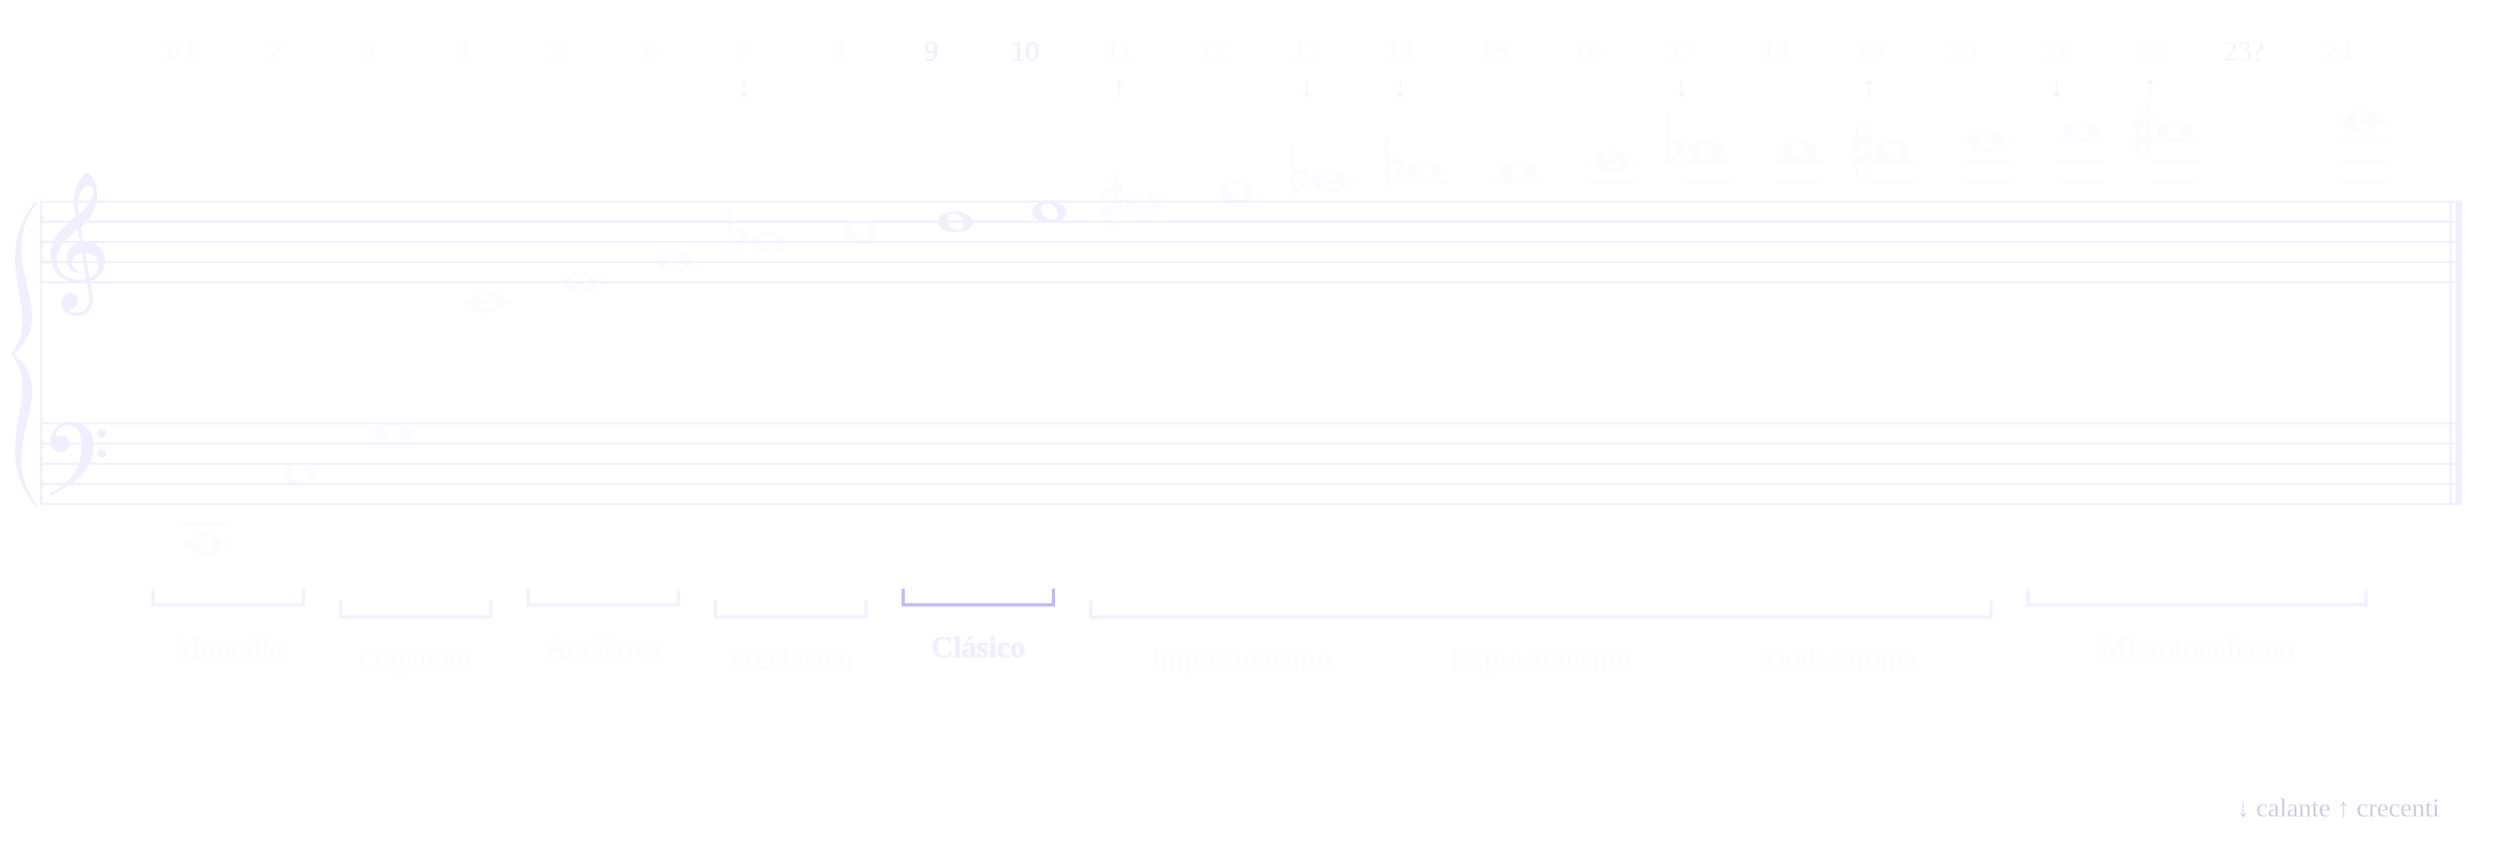
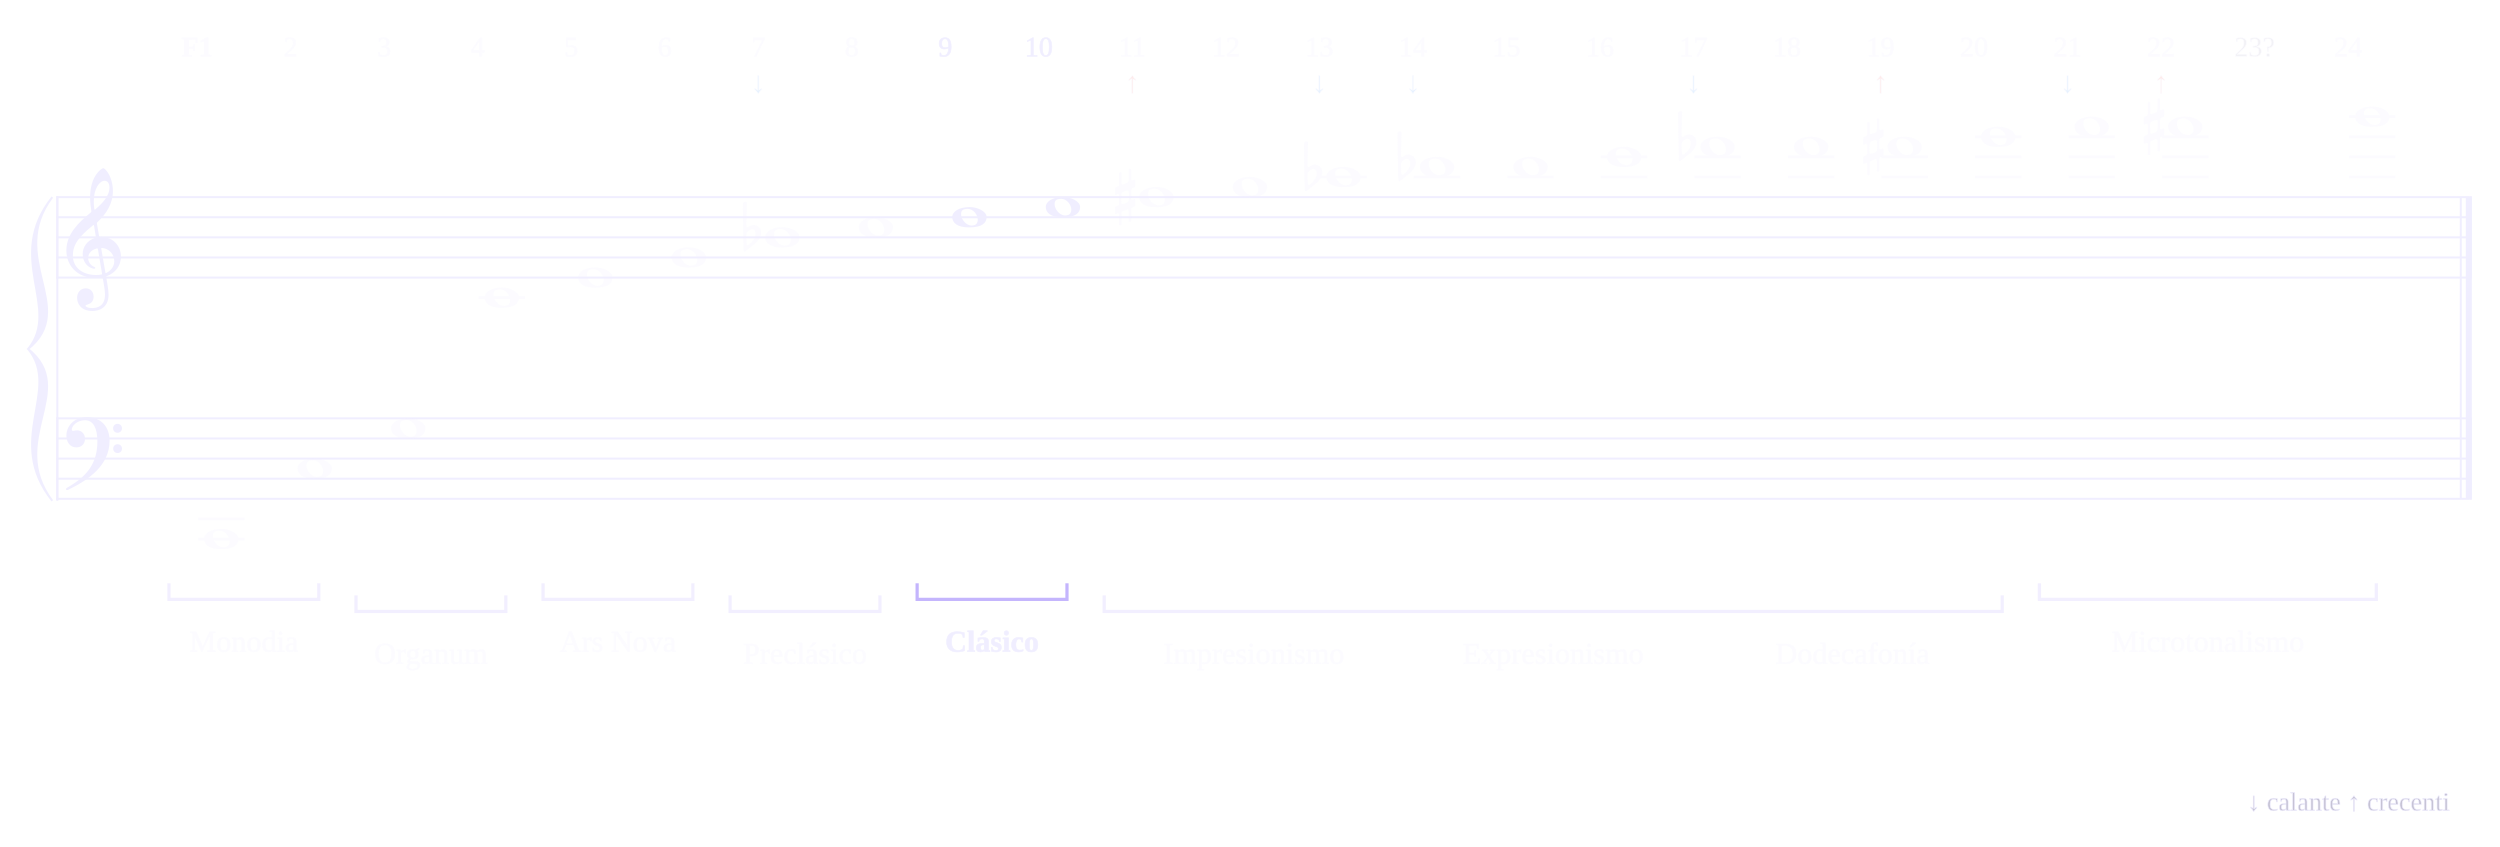
- <svg xmlns="http://www.w3.org/2000/svg" stroke-width="0.3" stroke-dasharray="none" fill="#f0eeff" stroke="#f0eeff" font-family="Arial, sans-serif" font-size="10pt" font-weight="normal" font-style="normal" viewBox="0 0 1240 420" role="img" style="width: 1240px; height: 420px;">
+ <svg xmlns="http://www.w3.org/2000/svg" stroke-width="0.3" stroke-dasharray="none" fill="#f0eeff" stroke="#f0eeff" font-family="Arial, sans-serif" font-size="10pt" font-weight="normal" font-style="normal" viewBox="-8 3 1243 419" style="width: 1240px; height: 420px;" role="img">
  <g class="vf-stave" id="vf-auto2741" stroke-width="1" fill="#f0eeff" stroke="#f0eeff">
    <path fill="none" d="M20 100L1220 100" />
    <path fill="none" d="M20 110L1220 110" />
    <path fill="none" d="M20 120L1220 120" />
    <path fill="none" d="M20 130L1220 130" />
    <path fill="none" d="M20 140L1220 140" />
  </g>
  <g class="vf-stavebarline" id="vf-auto2742" fill="#f0eeff" stroke="#f0eeff">
    <rect x="20" y="99.5" width="1" height="41" stroke="none" />
  </g>
  <g class="vf-stavebarline" id="vf-auto2743" fill="#f0eeff" stroke="#f0eeff">
    <rect x="1220" y="99.5" width="1" height="41" stroke="none" />
  </g>
  <g class="vf-clef" id="vf-auto2744" fill="#f0eeff" stroke="#f0eeff">
    <path stroke="none" d="M40.191 113.208C40.135 112.731,40.191 112.703,40.444 112.45C44.824 108.378,48.138 103.24,48.138 97.034C48.138 93.524,47.155 90.042,45.498 87.627C44.881 86.729,43.842 85.606,43.392 85.606C42.831 85.606,41.567 86.644,40.781 87.543C37.776 90.856,36.794 95.911,36.794 100.123C36.794 102.454,37.102 105.093,37.383 106.75C37.468 107.227,37.496 107.311,37.018 107.733C31.178 112.534,25 118.319,25 126.49C25 133.51,29.802 140.193,39.714 140.193C40.641 140.193,41.708 140.109,42.522 139.94C42.943 139.856,43.027 139.828,43.112 140.305C43.589 143.029,44.207 146.539,44.207 148.449C44.207 154.43,40.163 155.16,37.776 155.16C35.586 155.16,34.547 154.514,34.547 153.98C34.547 153.7,34.912 153.587,35.839 153.278C37.102 152.913,38.535 151.846,38.535 149.488C38.535 147.269,37.131 145.36,34.66 145.36C31.964 145.36,30.335 147.522,30.335 150.021C30.335 152.632,31.908 156.62,38.029 156.62C40.725 156.62,45.976 155.384,45.976 148.533C45.976 146.202,45.246 142.383,44.824 139.856C44.74 139.379,44.768 139.435,45.33 139.182C49.43 137.554,52.125 134.128,52.125 129.551C52.125 124.384,48.334 119.807,42.382 119.807C41.343 119.807,41.343 119.807,41.202 119.077M44.01 91.867C45.33 91.867,46.425 92.962,46.425 95.181C46.425 99.674,42.578 103.324,39.405 106.104C39.124 106.357,38.956 106.3,38.872 105.767C38.703 104.728,38.619 103.352,38.619 102.06C38.619 95.742,41.539 91.867,44.01 91.867M39.602 119.414C39.714 120.172,39.714 120.144,38.984 120.369C35.446 121.576,33.115 124.777,33.115 128.231C33.115 131.853,35.025 134.437,37.776 135.391C38.113 135.504,38.591 135.616,38.872 135.616C39.18 135.616,39.349 135.419,39.349 135.167C39.349 134.886,39.04 134.774,38.759 134.661C37.046 133.931,35.839 132.19,35.839 130.337C35.839 128.006,37.411 126.293,39.882 125.591C40.528 125.423,40.612 125.479,40.697 125.928L42.718 137.975C42.803 138.424,42.747 138.424,42.157 138.536C41.511 138.649,40.697 138.733,39.882 138.733C32.806 138.733,28.229 134.802,28.229 129.186C28.229 126.799,28.65 123.598,31.992 119.807C34.435 117.111,36.288 115.595,38.17 114.079C38.591 113.742,38.675 113.798,38.759 114.219M42.382 125.844C42.297 125.339,42.353 125.226,42.831 125.283C46.116 125.563,48.812 128.315,48.812 131.853C48.812 134.409,47.267 136.458,45.021 137.61C44.544 137.834,44.459 137.834,44.375 137.357" />
  </g>
  <g class="vf-stave" id="vf-auto2745" stroke-width="1" fill="#f0eeff" stroke="#f0eeff">
    <path fill="none" d="M20 210L1220 210" />
    <path fill="none" d="M20 220L1220 220" />
    <path fill="none" d="M20 230L1220 230" />
    <path fill="none" d="M20 240L1220 240" />
    <path fill="none" d="M20 250L1220 250" />
  </g>
  <g class="vf-stavebarline" id="vf-auto2746" fill="#f0eeff" stroke="#f0eeff">
    <rect x="20" y="209.5" width="1" height="41" stroke="none" />
  </g>
  <g class="vf-stavebarline" id="vf-auto2747" fill="#f0eeff" stroke="#f0eeff">
    <rect x="1220" y="209.5" width="1" height="41" stroke="none" />
  </g>
  <g class="vf-clef" id="vf-auto2748" fill="#f0eeff" stroke="#f0eeff">
    <path stroke="none" d="M35.193 209.414C28.145 209.414,25 214.552,25 218.428C25 221.657,26.685 224.437,29.97 224.437C32.525 224.437,34.266 222.668,34.266 220.168C34.266 217.585,32.357 215.956,30.391 215.956C29.296 215.956,28.875 216.237,28.37 216.237C27.836 216.237,27.696 215.928,27.696 215.507C27.696 213.907,30.139 210.93,34.266 210.93C38.535 210.93,40.416 215.142,40.416 221.488C40.416 232.776,34.828 239.094,25.393 244.458C25.028 244.654,24.803 244.879,24.803 245.188C24.803 245.44,24.972 245.665,25.337 245.665C25.534 245.665,25.758 245.609,26.011 245.469C35.951 240.611,46.481 233.422,46.481 221.123C46.481 214.103,42.185 209.414,35.193 209.414M50.44 212.727C49.177 212.727,48.222 213.682,48.222 214.946C48.222 216.209,49.177 217.164,50.44 217.164C51.676 217.164,52.659 216.209,52.659 214.946C52.659 213.682,51.676 212.727,50.44 212.727M50.469 222.864C49.233 222.864,48.278 223.791,48.278 225.054C48.278 226.318,49.233 227.245,50.469 227.245C51.732 227.245,52.659 226.318,52.659 225.054C52.659 223.791,51.732 222.864,50.469 222.864" />
  </g>
  <path fill="#f0eeff" stroke="none" d="M18 100C-4.8 130.2,31.2 155.115,6 175.5C31.2 195.885,-4.8 220.8,18 251C-6 220.8,22.8 195.885,6 175.5C22.8 155.115,-6 130.2,18 100" />
  <path stroke-width="1" fill="none" stroke="#f0eeff" d="M18 100C-4.8 130.2,31.2 155.115,6 175.5C31.2 195.885,-4.8 220.8,18 251C-6 220.8,22.8 195.885,6 175.5C22.8 155.115,-6 130.2,18 100" />
  <rect x="20" y="100" width="1" height="151" fill="#f0eeff" stroke="none" />
  <rect x="1215" y="100" width="1" height="150" fill="#f0eeff" stroke="none" />
  <rect x="1218" y="100" width="3" height="150" fill="#f0eeff" stroke="none" />
  <g fill="#f0eeff" stroke="#f0eeff" opacity="0.22">
    <g class="vf-stavenote" id="vf-auto2752">
      <path stroke-width="1.4" fill="none" stroke="#f0eeff" d="M90.464 260L113.536 260" />
      <path stroke-width="1.4" fill="none" stroke="#f0eeff" d="M90.464 270L113.536 270" />
      <g class="vf-notehead" id="vf-auto2755" pointer-events="bounding-box">
        <path stroke="none" d="M102.197 264.946C96.833 264.946,93.464 267.164,93.464 269.916C93.464 272.64,95.766 275.054,101.803 275.054C108.43 275.054,110.536 272.752,110.536 269.916C110.536 267.052,105.959 264.946,102.197 264.946M97.956 267.445C98.406 266.041,99.894 265.844,101.158 265.844C103.938 265.844,106.156 268.821,106.156 271.264C106.156 272.499,105.622 273.65,104.303 273.959C103.909 274.072,103.46 274.128,103.039 274.128C101.579 274.128,100.091 273.145,99.248 272.022C98.434 271.095,97.844 269.719,97.844 268.428C97.844 268.091,97.872 267.782,97.956 267.445" />
      </g>
    </g>
    <text x="90" y="30" fill="#f0eeff" font-family="Georgia, &quot;Times New Roman&quot;, serif" font-size="14" text-anchor="middle" font-weight="bold">F1</text>
  </g>
  <g fill="#f0eeff" stroke="#f0eeff" opacity="0.22">
    <g class="vf-stavenote" id="vf-auto2756">
      <g class="vf-notehead" id="vf-auto2759" pointer-events="bounding-box">
        <path stroke="none" d="M148.697 229.946C143.333 229.946,139.964 232.164,139.964 234.916C139.964 237.64,142.266 240.054,148.303 240.054C154.93 240.054,157.036 237.752,157.036 234.916C157.036 232.052,152.459 229.946,148.697 229.946M144.456 232.445C144.906 231.041,146.394 230.844,147.658 230.844C150.438 230.844,152.656 233.821,152.656 236.264C152.656 237.499,152.122 238.65,150.803 238.959C150.409 239.072,149.96 239.128,149.539 239.128C148.079 239.128,146.591 238.145,145.748 237.022C144.934 236.095,144.344 234.719,144.344 233.428C144.344 233.091,144.372 232.782,144.456 232.445" />
      </g>
    </g>
    <text x="136.5" y="30" fill="#f0eeff" font-family="Georgia, &quot;Times New Roman&quot;, serif" font-size="14" text-anchor="middle">2</text>
  </g>
  <g fill="#f0eeff" stroke="#f0eeff" opacity="0.22">
    <g class="vf-stavenote" id="vf-auto2760">
      <g class="vf-notehead" id="vf-auto2763" pointer-events="bounding-box">
        <path stroke="none" d="M195.197 209.946C189.833 209.946,186.464 212.164,186.464 214.916C186.464 217.64,188.766 220.054,194.803 220.054C201.43 220.054,203.536 217.752,203.536 214.916C203.536 212.052,198.959 209.946,195.197 209.946M190.956 212.445C191.406 211.041,192.894 210.844,194.158 210.844C196.938 210.844,199.156 213.821,199.156 216.264C199.156 217.499,198.622 218.65,197.303 218.959C196.909 219.072,196.46 219.128,196.039 219.128C194.579 219.128,193.091 218.145,192.248 217.022C191.434 216.095,190.844 214.719,190.844 213.428C190.844 213.091,190.872 212.782,190.956 212.445" />
      </g>
    </g>
    <text x="183" y="30" fill="#f0eeff" font-family="Georgia, &quot;Times New Roman&quot;, serif" font-size="14" text-anchor="middle">3</text>
  </g>
  <g fill="#f0eeff" stroke="#f0eeff" opacity="0.22">
    <g class="vf-stavenote" id="vf-auto2764">
      <path stroke-width="1.4" fill="none" stroke="#f0eeff" d="M229.964 150L253.036 150" />
      <g class="vf-notehead" id="vf-auto2767" pointer-events="bounding-box">
        <path stroke="none" d="M241.697 144.946C236.333 144.946,232.964 147.164,232.964 149.916C232.964 152.64,235.266 155.054,241.303 155.054C247.93 155.054,250.036 152.752,250.036 149.916C250.036 147.052,245.459 144.946,241.697 144.946M237.456 147.445C237.906 146.041,239.394 145.844,240.658 145.844C243.438 145.844,245.656 148.821,245.656 151.264C245.656 152.499,245.122 153.65,243.803 153.959C243.409 154.072,242.96 154.128,242.539 154.128C241.079 154.128,239.591 153.145,238.748 152.022C237.934 151.095,237.344 149.719,237.344 148.428C237.344 148.091,237.372 147.782,237.456 147.445" />
      </g>
    </g>
    <text x="229.5" y="30" fill="#f0eeff" font-family="Georgia, &quot;Times New Roman&quot;, serif" font-size="14" text-anchor="middle">4</text>
  </g>
  <g fill="#f0eeff" stroke="#f0eeff" opacity="0.22">
    <g class="vf-stavenote" id="vf-auto2768">
      <g class="vf-notehead" id="vf-auto2771" pointer-events="bounding-box">
        <path stroke="none" d="M288.197 134.946C282.833 134.946,279.464 137.164,279.464 139.916C279.464 142.64,281.766 145.054,287.803 145.054C294.43 145.054,296.536 142.752,296.536 139.916C296.536 137.052,291.959 134.946,288.197 134.946M283.956 137.445C284.406 136.041,285.894 135.844,287.158 135.844C289.938 135.844,292.156 138.821,292.156 141.264C292.156 142.499,291.622 143.65,290.303 143.959C289.909 144.072,289.46 144.128,289.039 144.128C287.579 144.128,286.091 143.145,285.248 142.022C284.434 141.095,283.844 139.719,283.844 138.428C283.844 138.091,283.872 137.782,283.956 137.445" />
      </g>
    </g>
    <text x="276" y="30" fill="#f0eeff" font-family="Georgia, &quot;Times New Roman&quot;, serif" font-size="14" text-anchor="middle">5</text>
  </g>
  <g fill="#f0eeff" stroke="#f0eeff" opacity="0.22">
    <g class="vf-stavenote" id="vf-auto2772">
      <g class="vf-notehead" id="vf-auto2775" pointer-events="bounding-box">
        <path stroke="none" d="M334.697 124.946C329.333 124.946,325.964 127.164,325.964 129.916C325.964 132.64,328.266 135.054,334.303 135.054C340.93 135.054,343.036 132.752,343.036 129.916C343.036 127.052,338.459 124.946,334.697 124.946M330.456 127.445C330.906 126.041,332.394 125.844,333.658 125.844C336.438 125.844,338.656 128.821,338.656 131.264C338.656 132.499,338.122 133.65,336.803 133.959C336.409 134.072,335.96 134.128,335.539 134.128C334.079 134.128,332.591 133.145,331.748 132.022C330.934 131.095,330.344 129.719,330.344 128.428C330.344 128.091,330.372 127.782,330.456 127.445" />
      </g>
    </g>
    <text x="322.5" y="30" fill="#f0eeff" font-family="Georgia, &quot;Times New Roman&quot;, serif" font-size="14" text-anchor="middle">6</text>
  </g>
  <g fill="#f0eeff" stroke="#f0eeff" opacity="0.22">
    <g class="vf-stavenote" id="vf-auto2776">
      <g class="vf-notehead" id="vf-auto2779" pointer-events="bounding-box">
        <path stroke="none" d="M381.197 114.946C375.833 114.946,372.464 117.164,372.464 119.916C372.464 122.64,374.766 125.054,380.803 125.054C387.43 125.054,389.536 122.752,389.536 119.916C389.536 117.052,384.959 114.946,381.197 114.946M376.956 117.445C377.406 116.041,378.894 115.844,380.158 115.844C382.938 115.844,385.156 118.821,385.156 121.264C385.156 122.499,384.622 123.65,383.303 123.959C382.909 124.072,382.46 124.128,382.039 124.128C380.579 124.128,379.091 123.145,378.248 122.022C377.434 121.095,376.844 119.719,376.844 118.428C376.844 118.091,376.872 117.782,376.956 117.445" />
        <path stroke="none" d="M361.815 126.88C361.955 127.048,362.068 127.076,362.18 127.076C362.32 127.076,362.433 126.992,362.433 126.992C363.64 126.318,364.623 125.223,365.634 124.521C369.228 122.022,370.464 119.551,370.464 117.697C370.464 115.395,368.695 113.935,366.841 113.822C366.139 113.822,365.185 114.131,364.623 114.496C364.37 114.693,363.921 115.058,363.724 115.058C363.64 115.058,363.612 115.058,363.528 115.03C363.247 114.918,363.079 114.609,363.079 114.328C363.107 113.457,363.359 103.742,363.359 102.927C363.359 102.478,362.994 102.253,362.601 102.253C362.012 102.253,361.366 102.647,361.338 103.377C361.338 103.377,361.506 126.458,361.815 126.88M363.247 123.285C363.247 123.285,363.107 120.842,363.107 119.242C363.107 118.596,363.163 118.091,363.191 117.95C363.472 117.136,365.1 115.956,366.027 115.956C367.206 115.956,367.684 117.304,367.684 118.315C367.684 120.477,365.83 122.668,364.09 123.763C363.921 123.847,363.809 123.875,363.696 123.875C363.331 123.875,363.247 123.482,363.247 123.285" />
      </g>
    </g>
    <text x="369" y="30" fill="#f0eeff" font-family="Georgia, &quot;Times New Roman&quot;, serif" font-size="14" text-anchor="middle">7</text>
    <text x="369" y="48" fill="#93c5fd" font-family="Georgia, &quot;Times New Roman&quot;, serif" font-size="15" text-anchor="middle">↓</text>
  </g>
  <g fill="#f0eeff" stroke="#f0eeff" opacity="0.22">
    <g class="vf-stavenote" id="vf-auto2782">
      <g class="vf-notehead" id="vf-auto2785" pointer-events="bounding-box">
        <path stroke="none" d="M427.697 109.946C422.333 109.946,418.964 112.164,418.964 114.916C418.964 117.64,421.266 120.054,427.303 120.054C433.93 120.054,436.036 117.752,436.036 114.916C436.036 112.052,431.459 109.946,427.697 109.946M423.456 112.445C423.906 111.041,425.394 110.844,426.658 110.844C429.438 110.844,431.656 113.821,431.656 116.264C431.656 117.499,431.122 118.65,429.803 118.959C429.409 119.072,428.96 119.128,428.539 119.128C427.079 119.128,425.591 118.145,424.748 117.022C423.934 116.095,423.344 114.719,423.344 113.428C423.344 113.091,423.372 112.782,423.456 112.445" />
      </g>
    </g>
    <text x="415.5" y="30" fill="#f0eeff" font-family="Georgia, &quot;Times New Roman&quot;, serif" font-size="14" text-anchor="middle">8</text>
  </g>
  <g fill="#f0eeff" stroke="#f0eeff">
    <g class="vf-stavenote" id="vf-auto2786">
      <g class="vf-notehead" id="vf-auto2789" pointer-events="bounding-box">
        <path stroke="none" d="M474.197 104.946C468.833 104.946,465.464 107.164,465.464 109.916C465.464 112.64,467.766 115.054,473.803 115.054C480.43 115.054,482.536 112.752,482.536 109.916C482.536 107.052,477.959 104.946,474.197 104.946M469.956 107.445C470.406 106.041,471.894 105.844,473.158 105.844C475.938 105.844,478.156 108.821,478.156 111.264C478.156 112.499,477.622 113.65,476.303 113.959C475.909 114.072,475.46 114.128,475.039 114.128C473.579 114.128,472.091 113.145,471.248 112.022C470.434 111.095,469.844 109.719,469.844 108.428C469.844 108.091,469.872 107.782,469.956 107.445" />
      </g>
    </g>
    <text x="462" y="30" fill="#f0eeff" font-family="Georgia, &quot;Times New Roman&quot;, serif" font-size="14" text-anchor="middle">9</text>
  </g>
  <g fill="#f0eeff" stroke="#f0eeff">
    <g class="vf-stavenote" id="vf-auto2790">
      <g class="vf-notehead" id="vf-auto2793" pointer-events="bounding-box">
        <path stroke="none" d="M520.697 99.946C515.333 99.946,511.964 102.164,511.964 104.916C511.964 107.64,514.266 110.054,520.303 110.054C526.93 110.054,529.036 107.752,529.036 104.916C529.036 102.052,524.459 99.946,520.697 99.946M516.456 102.445C516.906 101.041,518.394 100.844,519.658 100.844C522.438 100.844,524.656 103.821,524.656 106.264C524.656 107.499,524.122 108.65,522.803 108.959C522.409 109.072,521.96 109.128,521.539 109.128C520.079 109.128,518.591 108.145,517.748 107.022C516.934 106.095,516.344 104.719,516.344 103.428C516.344 103.091,516.372 102.782,516.456 102.445" />
      </g>
    </g>
    <text x="508.5" y="30" fill="#f0eeff" font-family="Georgia, &quot;Times New Roman&quot;, serif" font-size="14" text-anchor="middle">10</text>
  </g>
  <g fill="#f0eeff" stroke="#f0eeff" opacity="0.22">
    <g class="vf-stavenote" id="vf-auto2794">
      <g class="vf-notehead" id="vf-auto2797" pointer-events="bounding-box">
        <path stroke="none" d="M567.197 94.946C561.833 94.946,558.464 97.164,558.464 99.916C558.464 102.64,560.766 105.054,566.803 105.054C573.43 105.054,575.536 102.752,575.536 99.916C575.536 97.052,570.959 94.946,567.197 94.946M562.956 97.445C563.406 96.041,564.894 95.844,566.158 95.844C568.938 95.844,571.156 98.821,571.156 101.264C571.156 102.499,570.622 103.65,569.303 103.959C568.909 104.072,568.46 104.128,568.039 104.128C566.579 104.128,565.091 103.145,564.248 102.022C563.434 101.095,562.844 99.719,562.844 98.428C562.844 98.091,562.872 97.782,562.956 97.445" />
        <path stroke="none" d="M555.958 95.226C556.239 95.114,556.464 94.777,556.464 94.552L556.464 91.66C556.464 91.464,556.323 91.351,556.155 91.351C556.099 91.351,556.042 91.351,555.958 91.379C555.958 91.379,555.144 91.716,554.947 91.744C554.667 91.744,554.386 91.548,554.386 91.239L554.386 86.297C554.386 86.044,554.133 85.848,553.824 85.848C553.431 85.848,553.178 86.044,553.178 86.297L553.178 91.548C553.122 91.941,553.01 92.475,552.645 92.727C552.167 93.008,550.792 93.57,550.09 93.738C549.753 93.738,549.612 93.261,549.612 92.924L549.612 88.066C549.612 87.841,549.331 87.617,549.051 87.617C548.657 87.617,548.405 87.841,548.405 88.066L548.405 93.542C548.405 94.103,548.152 94.496,547.927 94.609C547.675 94.749,546.86 95.058,546.86 95.058C546.58 95.142,546.383 95.479,546.383 95.704L546.383 98.596C546.383 98.821,546.495 98.961,546.748 98.961L546.832 98.905C546.86 98.905,547.478 98.652,547.787 98.512L547.843 98.456C548.152 98.456,548.405 98.877,548.405 99.186L548.405 103.201C548.405 103.65,548.208 104.015,547.955 104.128C547.731 104.212,546.86 104.577,546.86 104.577C546.58 104.661,546.383 104.97,546.383 105.223L546.383 108.087C546.383 108.34,546.495 108.452,546.748 108.452L546.832 108.424C546.86 108.424,547.422 108.171,547.787 108.059C547.843 108.003,547.871 108.003,547.927 108.003C548.208 108.003,548.405 108.452,548.405 108.649L548.405 113.619C548.405 113.872,548.657 114.068,548.938 114.068C549.331 114.068,549.612 113.872,549.612 113.619L549.612 108.003C549.612 107.469,549.809 107.188,550.033 107.104L552.476 106.093C552.476 106.093,552.532 106.093,552.532 106.093L552.617 106.065C552.982 106.065,553.178 106.543,553.178 106.795L553.178 111.85C553.178 112.102,553.431 112.299,553.712 112.299C554.133 112.299,554.386 112.102,554.386 111.85L554.386 106.093C554.386 105.784,554.554 105.307,554.835 105.167C555.116 105.054,555.958 104.717,555.958 104.717C556.239 104.605,556.464 104.296,556.464 104.044L556.464 101.179C556.464 100.983,556.323 100.842,556.155 100.842C556.099 100.842,556.042 100.842,555.958 100.899L554.919 101.292C554.667 101.292,554.386 101.039,554.386 100.562L554.386 96.799C554.386 96.518,554.582 95.76,554.919 95.62M553.178 101.825C552.926 102.64,551.044 103.426,550.09 103.426C549.865 103.426,549.668 103.37,549.612 103.229C549.528 103.061,549.5 102.19,549.5 101.207C549.5 99.972,549.528 98.54,549.612 98.231C549.696 97.529,551.55 96.687,552.561 96.687C552.841 96.687,553.094 96.771,553.178 96.939C553.263 97.136,553.347 98.147,553.347 99.242C553.347 100.337,553.263 101.46,553.178 101.825" />
      </g>
    </g>
    <text x="555" y="30" fill="#f0eeff" font-family="Georgia, &quot;Times New Roman&quot;, serif" font-size="14" text-anchor="middle">11</text>
    <text x="555" y="48" fill="#fca5a5" font-family="Georgia, &quot;Times New Roman&quot;, serif" font-size="15" text-anchor="middle">↑</text>
  </g>
  <g fill="#f0eeff" stroke="#f0eeff" opacity="0.22">
    <g class="vf-stavenote" id="vf-auto2800">
      <g class="vf-notehead" id="vf-auto2803" pointer-events="bounding-box">
        <path stroke="none" d="M613.697 89.946C608.333 89.946,604.964 92.164,604.964 94.916C604.964 97.64,607.266 100.054,613.303 100.054C619.93 100.054,622.036 97.752,622.036 94.916C622.036 92.052,617.459 89.946,613.697 89.946M609.456 92.445C609.906 91.041,611.394 90.844,612.658 90.844C615.438 90.844,617.656 93.821,617.656 96.264C617.656 97.499,617.122 98.65,615.803 98.959C615.409 99.072,614.96 99.128,614.539 99.128C613.079 99.128,611.591 98.145,610.748 97.022C609.934 96.095,609.344 94.719,609.344 93.428C609.344 93.091,609.372 92.782,609.456 92.445" />
      </g>
    </g>
    <text x="601.5" y="30" fill="#f0eeff" font-family="Georgia, &quot;Times New Roman&quot;, serif" font-size="14" text-anchor="middle">12</text>
  </g>
  <g fill="#f0eeff" stroke="#f0eeff" opacity="0.22">
    <g class="vf-stavenote" id="vf-auto2804">
      <path stroke-width="1.4" fill="none" stroke="#f0eeff" d="M648.464 90L671.536 90" />
      <g class="vf-notehead" id="vf-auto2807" pointer-events="bounding-box">
        <path stroke="none" d="M660.197 84.946C654.833 84.946,651.464 87.164,651.464 89.916C651.464 92.64,653.766 95.054,659.803 95.054C666.43 95.054,668.536 92.752,668.536 89.916C668.536 87.052,663.959 84.946,660.197 84.946M655.956 87.445C656.406 86.041,657.894 85.844,659.158 85.844C661.938 85.844,664.156 88.821,664.156 91.264C664.156 92.499,663.622 93.65,662.303 93.959C661.909 94.072,661.46 94.128,661.039 94.128C659.579 94.128,658.091 93.145,657.248 92.022C656.434 91.095,655.844 89.719,655.844 88.428C655.844 88.091,655.872 87.782,655.956 87.445" />
        <path stroke="none" d="M640.815 96.88C640.955 97.048,641.068 97.076,641.18 97.076C641.32 97.076,641.433 96.992,641.433 96.992C642.64 96.318,643.623 95.223,644.634 94.521C648.228 92.022,649.464 89.551,649.464 87.697C649.464 85.395,647.695 83.935,645.841 83.822C645.139 83.822,644.185 84.131,643.623 84.496C643.37 84.693,642.921 85.058,642.724 85.058C642.64 85.058,642.612 85.058,642.528 85.03C642.247 84.918,642.079 84.609,642.079 84.328C642.107 83.457,642.359 73.742,642.359 72.927C642.359 72.478,641.994 72.253,641.601 72.253C641.012 72.253,640.366 72.647,640.338 73.377C640.338 73.377,640.506 96.458,640.815 96.88M642.247 93.285C642.247 93.285,642.107 90.842,642.107 89.242C642.107 88.596,642.163 88.091,642.191 87.95C642.472 87.136,644.1 85.956,645.027 85.956C646.206 85.956,646.684 87.304,646.684 88.315C646.684 90.477,644.83 92.668,643.09 93.763C642.921 93.847,642.809 93.875,642.696 93.875C642.331 93.875,642.247 93.482,642.247 93.285" />
      </g>
    </g>
    <text x="648" y="30" fill="#f0eeff" font-family="Georgia, &quot;Times New Roman&quot;, serif" font-size="14" text-anchor="middle">13</text>
    <text x="648" y="48" fill="#93c5fd" font-family="Georgia, &quot;Times New Roman&quot;, serif" font-size="15" text-anchor="middle">↓</text>
  </g>
  <g fill="#f0eeff" stroke="#f0eeff" opacity="0.22">
    <g class="vf-stavenote" id="vf-auto2810">
      <path stroke-width="1.4" fill="none" stroke="#f0eeff" d="M694.964 90L718.036 90" />
      <g class="vf-notehead" id="vf-auto2813" pointer-events="bounding-box">
        <path stroke="none" d="M706.697 79.946C701.333 79.946,697.964 82.164,697.964 84.916C697.964 87.64,700.266 90.054,706.303 90.054C712.93 90.054,715.036 87.752,715.036 84.916C715.036 82.052,710.459 79.946,706.697 79.946M702.456 82.445C702.906 81.041,704.394 80.844,705.658 80.844C708.438 80.844,710.656 83.821,710.656 86.264C710.656 87.499,710.122 88.65,708.803 88.959C708.409 89.072,707.96 89.128,707.539 89.128C706.079 89.128,704.591 88.145,703.748 87.022C702.934 86.095,702.344 84.719,702.344 83.428C702.344 83.091,702.372 82.782,702.456 82.445" />
        <path stroke="none" d="M687.315 91.88C687.455 92.048,687.568 92.076,687.68 92.076C687.82 92.076,687.933 91.992,687.933 91.992C689.14 91.318,690.123 90.223,691.134 89.521C694.728 87.022,695.964 84.551,695.964 82.697C695.964 80.395,694.195 78.935,692.341 78.822C691.639 78.822,690.685 79.131,690.123 79.496C689.87 79.693,689.421 80.058,689.224 80.058C689.14 80.058,689.112 80.058,689.028 80.03C688.747 79.918,688.579 79.609,688.579 79.328C688.607 78.457,688.859 68.742,688.859 67.927C688.859 67.478,688.494 67.253,688.101 67.253C687.512 67.253,686.866 67.647,686.838 68.377C686.838 68.377,687.006 91.458,687.315 91.88M688.747 88.285C688.747 88.285,688.607 85.842,688.607 84.242C688.607 83.596,688.663 83.091,688.691 82.95C688.972 82.136,690.6 80.956,691.527 80.956C692.706 80.956,693.184 82.304,693.184 83.315C693.184 85.477,691.33 87.668,689.59 88.763C689.421 88.847,689.309 88.875,689.196 88.875C688.831 88.875,688.747 88.482,688.747 88.285" />
      </g>
    </g>
    <text x="694.5" y="30" fill="#f0eeff" font-family="Georgia, &quot;Times New Roman&quot;, serif" font-size="14" text-anchor="middle">14</text>
    <text x="694.5" y="48" fill="#93c5fd" font-family="Georgia, &quot;Times New Roman&quot;, serif" font-size="15" text-anchor="middle">↓</text>
  </g>
  <g fill="#f0eeff" stroke="#f0eeff" opacity="0.22">
    <g class="vf-stavenote" id="vf-auto2816">
      <path stroke-width="1.4" fill="none" stroke="#f0eeff" d="M741.464 90L764.536 90" />
      <g class="vf-notehead" id="vf-auto2819" pointer-events="bounding-box">
        <path stroke="none" d="M753.197 79.946C747.833 79.946,744.464 82.164,744.464 84.916C744.464 87.64,746.766 90.054,752.803 90.054C759.43 90.054,761.536 87.752,761.536 84.916C761.536 82.052,756.959 79.946,753.197 79.946M748.956 82.445C749.406 81.041,750.894 80.844,752.158 80.844C754.938 80.844,757.156 83.821,757.156 86.264C757.156 87.499,756.622 88.65,755.303 88.959C754.909 89.072,754.46 89.128,754.039 89.128C752.579 89.128,751.091 88.145,750.248 87.022C749.434 86.095,748.844 84.719,748.844 83.428C748.844 83.091,748.872 82.782,748.956 82.445" />
      </g>
    </g>
    <text x="741" y="30" fill="#f0eeff" font-family="Georgia, &quot;Times New Roman&quot;, serif" font-size="14" text-anchor="middle">15</text>
  </g>
  <g fill="#f0eeff" stroke="#f0eeff" opacity="0.22">
    <g class="vf-stavenote" id="vf-auto2820">
      <path stroke-width="1.4" fill="none" stroke="#f0eeff" d="M787.964 90L811.036 90" />
      <path stroke-width="1.4" fill="none" stroke="#f0eeff" d="M787.964 80L811.036 80" />
      <g class="vf-notehead" id="vf-auto2823" pointer-events="bounding-box">
        <path stroke="none" d="M799.697 74.946C794.333 74.946,790.964 77.164,790.964 79.916C790.964 82.64,793.266 85.054,799.303 85.054C805.93 85.054,808.036 82.752,808.036 79.916C808.036 77.052,803.459 74.946,799.697 74.946M795.456 77.445C795.906 76.041,797.394 75.844,798.658 75.844C801.438 75.844,803.656 78.821,803.656 81.264C803.656 82.499,803.122 83.65,801.803 83.959C801.409 84.072,800.96 84.128,800.539 84.128C799.079 84.128,797.591 83.145,796.748 82.022C795.934 81.095,795.344 79.719,795.344 78.428C795.344 78.091,795.372 77.782,795.456 77.445" />
      </g>
    </g>
    <text x="787.5" y="30" fill="#f0eeff" font-family="Georgia, &quot;Times New Roman&quot;, serif" font-size="14" text-anchor="middle">16</text>
  </g>
  <g fill="#f0eeff" stroke="#f0eeff" opacity="0.22">
    <g class="vf-stavenote" id="vf-auto2824">
      <path stroke-width="1.4" fill="none" stroke="#f0eeff" d="M834.464 90L857.536 90" />
      <path stroke-width="1.4" fill="none" stroke="#f0eeff" d="M834.464 80L857.536 80" />
      <g class="vf-notehead" id="vf-auto2827" pointer-events="bounding-box">
        <path stroke="none" d="M846.197 69.946C840.833 69.946,837.464 72.164,837.464 74.916C837.464 77.64,839.766 80.054,845.803 80.054C852.43 80.054,854.536 77.752,854.536 74.916C854.536 72.052,849.959 69.946,846.197 69.946M841.956 72.445C842.406 71.041,843.894 70.844,845.158 70.844C847.938 70.844,850.156 73.821,850.156 76.264C850.156 77.499,849.622 78.65,848.303 78.959C847.909 79.072,847.46 79.128,847.039 79.128C845.579 79.128,844.091 78.145,843.248 77.022C842.434 76.095,841.844 74.719,841.844 73.428C841.844 73.091,841.872 72.782,841.956 72.445" />
        <path stroke="none" d="M826.815 81.88C826.955 82.048,827.068 82.076,827.18 82.076C827.32 82.076,827.433 81.992,827.433 81.992C828.64 81.318,829.623 80.223,830.634 79.521C834.228 77.022,835.464 74.551,835.464 72.697C835.464 70.395,833.695 68.935,831.841 68.822C831.139 68.822,830.185 69.131,829.623 69.496C829.37 69.693,828.921 70.058,828.724 70.058C828.64 70.058,828.612 70.058,828.528 70.03C828.247 69.918,828.079 69.609,828.079 69.328C828.107 68.457,828.359 58.742,828.359 57.927C828.359 57.478,827.994 57.253,827.601 57.253C827.012 57.253,826.366 57.647,826.338 58.377C826.338 58.377,826.506 81.458,826.815 81.88M828.247 78.285C828.247 78.285,828.107 75.842,828.107 74.242C828.107 73.596,828.163 73.091,828.191 72.95C828.472 72.136,830.1 70.956,831.027 70.956C832.206 70.956,832.684 72.304,832.684 73.315C832.684 75.477,830.83 77.668,829.09 78.763C828.921 78.847,828.809 78.875,828.696 78.875C828.331 78.875,828.247 78.482,828.247 78.285" />
      </g>
    </g>
    <text x="834" y="30" fill="#f0eeff" font-family="Georgia, &quot;Times New Roman&quot;, serif" font-size="14" text-anchor="middle">17</text>
    <text x="834" y="48" fill="#93c5fd" font-family="Georgia, &quot;Times New Roman&quot;, serif" font-size="15" text-anchor="middle">↓</text>
  </g>
  <g fill="#f0eeff" stroke="#f0eeff" opacity="0.22">
    <g class="vf-stavenote" id="vf-auto2830">
      <path stroke-width="1.4" fill="none" stroke="#f0eeff" d="M880.964 90L904.036 90" />
      <path stroke-width="1.4" fill="none" stroke="#f0eeff" d="M880.964 80L904.036 80" />
      <g class="vf-notehead" id="vf-auto2833" pointer-events="bounding-box">
        <path stroke="none" d="M892.697 69.946C887.333 69.946,883.964 72.164,883.964 74.916C883.964 77.64,886.266 80.054,892.303 80.054C898.93 80.054,901.036 77.752,901.036 74.916C901.036 72.052,896.459 69.946,892.697 69.946M888.456 72.445C888.906 71.041,890.394 70.844,891.658 70.844C894.438 70.844,896.656 73.821,896.656 76.264C896.656 77.499,896.122 78.65,894.803 78.959C894.409 79.072,893.96 79.128,893.539 79.128C892.079 79.128,890.591 78.145,889.748 77.022C888.934 76.095,888.344 74.719,888.344 73.428C888.344 73.091,888.372 72.782,888.456 72.445" />
      </g>
    </g>
    <text x="880.5" y="30" fill="#f0eeff" font-family="Georgia, &quot;Times New Roman&quot;, serif" font-size="14" text-anchor="middle">18</text>
  </g>
  <g fill="#f0eeff" stroke="#f0eeff" opacity="0.22">
    <g class="vf-stavenote" id="vf-auto2834">
      <path stroke-width="1.4" fill="none" stroke="#f0eeff" d="M927.464 90L950.536 90" />
      <path stroke-width="1.4" fill="none" stroke="#f0eeff" d="M927.464 80L950.536 80" />
      <g class="vf-notehead" id="vf-auto2837" pointer-events="bounding-box">
        <path stroke="none" d="M939.197 69.946C933.833 69.946,930.464 72.164,930.464 74.916C930.464 77.64,932.766 80.054,938.803 80.054C945.43 80.054,947.536 77.752,947.536 74.916C947.536 72.052,942.959 69.946,939.197 69.946M934.956 72.445C935.406 71.041,936.894 70.844,938.158 70.844C940.938 70.844,943.156 73.821,943.156 76.264C943.156 77.499,942.622 78.65,941.303 78.959C940.909 79.072,940.46 79.128,940.039 79.128C938.579 79.128,937.091 78.145,936.248 77.022C935.434 76.095,934.844 74.719,934.844 73.428C934.844 73.091,934.872 72.782,934.956 72.445" />
        <path stroke="none" d="M927.958 70.226C928.239 70.114,928.464 69.777,928.464 69.552L928.464 66.66C928.464 66.464,928.323 66.351,928.155 66.351C928.099 66.351,928.042 66.351,927.958 66.379C927.958 66.379,927.144 66.716,926.947 66.744C926.667 66.744,926.386 66.548,926.386 66.239L926.386 61.297C926.386 61.044,926.133 60.848,925.824 60.848C925.431 60.848,925.178 61.044,925.178 61.297L925.178 66.548C925.122 66.941,925.01 67.475,924.645 67.727C924.167 68.008,922.792 68.57,922.09 68.738C921.753 68.738,921.612 68.261,921.612 67.924L921.612 63.066C921.612 62.841,921.331 62.617,921.051 62.617C920.657 62.617,920.405 62.841,920.405 63.066L920.405 68.542C920.405 69.103,920.152 69.496,919.927 69.609C919.675 69.749,918.86 70.058,918.86 70.058C918.58 70.142,918.383 70.479,918.383 70.704L918.383 73.596C918.383 73.821,918.495 73.961,918.748 73.961L918.832 73.905C918.86 73.905,919.478 73.652,919.787 73.512L919.843 73.456C920.152 73.456,920.405 73.877,920.405 74.186L920.405 78.201C920.405 78.65,920.208 79.015,919.955 79.128C919.731 79.212,918.86 79.577,918.86 79.577C918.58 79.661,918.383 79.97,918.383 80.223L918.383 83.087C918.383 83.34,918.495 83.452,918.748 83.452L918.832 83.424C918.86 83.424,919.422 83.171,919.787 83.059C919.843 83.003,919.871 83.003,919.927 83.003C920.208 83.003,920.405 83.452,920.405 83.649L920.405 88.619C920.405 88.872,920.657 89.068,920.938 89.068C921.331 89.068,921.612 88.872,921.612 88.619L921.612 83.003C921.612 82.469,921.809 82.188,922.033 82.104L924.476 81.093C924.476 81.093,924.532 81.093,924.532 81.093L924.617 81.065C924.982 81.065,925.178 81.543,925.178 81.795L925.178 86.85C925.178 87.102,925.431 87.299,925.712 87.299C926.133 87.299,926.386 87.102,926.386 86.85L926.386 81.093C926.386 80.784,926.554 80.307,926.835 80.167C927.116 80.054,927.958 79.717,927.958 79.717C928.239 79.605,928.464 79.296,928.464 79.044L928.464 76.179C928.464 75.983,928.323 75.842,928.155 75.842C928.099 75.842,928.042 75.842,927.958 75.899L926.919 76.292C926.667 76.292,926.386 76.039,926.386 75.562L926.386 71.799C926.386 71.518,926.582 70.76,926.919 70.62M925.178 76.825C924.926 77.64,923.044 78.426,922.09 78.426C921.865 78.426,921.668 78.37,921.612 78.229C921.528 78.061,921.5 77.19,921.5 76.207C921.5 74.972,921.528 73.54,921.612 73.231C921.696 72.529,923.55 71.687,924.561 71.687C924.841 71.687,925.094 71.771,925.178 71.939C925.263 72.136,925.347 73.147,925.347 74.242C925.347 75.337,925.263 76.46,925.178 76.825" />
      </g>
    </g>
    <text x="927" y="30" fill="#f0eeff" font-family="Georgia, &quot;Times New Roman&quot;, serif" font-size="14" text-anchor="middle">19</text>
    <text x="927" y="48" fill="#fca5a5" font-family="Georgia, &quot;Times New Roman&quot;, serif" font-size="15" text-anchor="middle">↑</text>
  </g>
  <g fill="#f0eeff" stroke="#f0eeff" opacity="0.22">
    <g class="vf-stavenote" id="vf-auto2840">
      <path stroke-width="1.4" fill="none" stroke="#f0eeff" d="M973.964 90L997.036 90" />
      <path stroke-width="1.4" fill="none" stroke="#f0eeff" d="M973.964 80L997.036 80" />
      <path stroke-width="1.4" fill="none" stroke="#f0eeff" d="M973.964 70L997.036 70" />
      <g class="vf-notehead" id="vf-auto2843" pointer-events="bounding-box">
        <path stroke="none" d="M985.697 64.946C980.333 64.946,976.964 67.164,976.964 69.916C976.964 72.64,979.266 75.054,985.303 75.054C991.93 75.054,994.036 72.752,994.036 69.916C994.036 67.052,989.459 64.946,985.697 64.946M981.456 67.445C981.906 66.041,983.394 65.844,984.658 65.844C987.438 65.844,989.656 68.821,989.656 71.264C989.656 72.499,989.122 73.65,987.803 73.959C987.409 74.072,986.96 74.128,986.539 74.128C985.079 74.128,983.591 73.145,982.748 72.022C981.934 71.095,981.344 69.719,981.344 68.428C981.344 68.091,981.372 67.782,981.456 67.445" />
      </g>
    </g>
    <text x="973.5" y="30" fill="#f0eeff" font-family="Georgia, &quot;Times New Roman&quot;, serif" font-size="14" text-anchor="middle">20</text>
  </g>
  <g fill="#f0eeff" stroke="#f0eeff" opacity="0.22">
    <g class="vf-stavenote" id="vf-auto2844">
      <path stroke-width="1.4" fill="none" stroke="#f0eeff" d="M1020.464 90L1043.536 90" />
      <path stroke-width="1.4" fill="none" stroke="#f0eeff" d="M1020.464 80L1043.536 80" />
      <path stroke-width="1.4" fill="none" stroke="#f0eeff" d="M1020.464 70L1043.536 70" />
      <g class="vf-notehead" id="vf-auto2847" pointer-events="bounding-box">
        <path stroke="none" d="M1032.197 59.946C1026.833 59.946,1023.464 62.164,1023.464 64.916C1023.464 67.64,1025.766 70.054,1031.803 70.054C1038.43 70.054,1040.536 67.752,1040.536 64.916C1040.536 62.052,1035.959 59.946,1032.197 59.946M1027.956 62.445C1028.406 61.041,1029.894 60.844,1031.158 60.844C1033.938 60.844,1036.156 63.821,1036.156 66.264C1036.156 67.499,1035.622 68.65,1034.303 68.959C1033.909 69.072,1033.46 69.128,1033.039 69.128C1031.579 69.128,1030.091 68.145,1029.248 67.022C1028.434 66.095,1027.844 64.719,1027.844 63.428C1027.844 63.091,1027.872 62.782,1027.956 62.445" />
      </g>
    </g>
    <text x="1020" y="30" fill="#f0eeff" font-family="Georgia, &quot;Times New Roman&quot;, serif" font-size="14" text-anchor="middle">21</text>
    <text x="1020" y="48" fill="#93c5fd" font-family="Georgia, &quot;Times New Roman&quot;, serif" font-size="15" text-anchor="middle">↓</text>
  </g>
  <g fill="#f0eeff" stroke="#f0eeff" opacity="0.22">
    <g class="vf-stavenote" id="vf-auto2848">
      <path stroke-width="1.4" fill="none" stroke="#f0eeff" d="M1066.964 90L1090.036 90" />
      <path stroke-width="1.4" fill="none" stroke="#f0eeff" d="M1066.964 80L1090.036 80" />
      <path stroke-width="1.4" fill="none" stroke="#f0eeff" d="M1066.964 70L1090.036 70" />
      <g class="vf-notehead" id="vf-auto2851" pointer-events="bounding-box">
        <path stroke="none" d="M1078.697 59.946C1073.333 59.946,1069.964 62.164,1069.964 64.916C1069.964 67.64,1072.266 70.054,1078.303 70.054C1084.93 70.054,1087.036 67.752,1087.036 64.916C1087.036 62.052,1082.459 59.946,1078.697 59.946M1074.456 62.445C1074.906 61.041,1076.394 60.844,1077.658 60.844C1080.438 60.844,1082.656 63.821,1082.656 66.264C1082.656 67.499,1082.122 68.65,1080.803 68.959C1080.409 69.072,1079.96 69.128,1079.539 69.128C1078.079 69.128,1076.591 68.145,1075.748 67.022C1074.934 66.095,1074.344 64.719,1074.344 63.428C1074.344 63.091,1074.372 62.782,1074.456 62.445" />
        <path stroke="none" d="M1067.458 60.226C1067.739 60.114,1067.964 59.777,1067.964 59.552L1067.964 56.66C1067.964 56.464,1067.823 56.351,1067.655 56.351C1067.599 56.351,1067.542 56.351,1067.458 56.379C1067.458 56.379,1066.644 56.716,1066.447 56.744C1066.167 56.744,1065.886 56.548,1065.886 56.239L1065.886 51.297C1065.886 51.044,1065.633 50.848,1065.324 50.848C1064.931 50.848,1064.678 51.044,1064.678 51.297L1064.678 56.548C1064.622 56.941,1064.51 57.475,1064.145 57.727C1063.667 58.008,1062.292 58.57,1061.59 58.738C1061.253 58.738,1061.112 58.261,1061.112 57.924L1061.112 53.066C1061.112 52.841,1060.831 52.617,1060.551 52.617C1060.157 52.617,1059.905 52.841,1059.905 53.066L1059.905 58.542C1059.905 59.103,1059.652 59.496,1059.427 59.609C1059.175 59.749,1058.36 60.058,1058.36 60.058C1058.08 60.142,1057.883 60.479,1057.883 60.704L1057.883 63.596C1057.883 63.821,1057.995 63.961,1058.248 63.961L1058.332 63.905C1058.36 63.905,1058.978 63.652,1059.287 63.512L1059.343 63.456C1059.652 63.456,1059.905 63.877,1059.905 64.186L1059.905 68.201C1059.905 68.65,1059.708 69.015,1059.455 69.128C1059.231 69.212,1058.36 69.577,1058.36 69.577C1058.08 69.661,1057.883 69.97,1057.883 70.223L1057.883 73.087C1057.883 73.34,1057.995 73.452,1058.248 73.452L1058.332 73.424C1058.36 73.424,1058.922 73.171,1059.287 73.059C1059.343 73.003,1059.371 73.003,1059.427 73.003C1059.708 73.003,1059.905 73.452,1059.905 73.649L1059.905 78.619C1059.905 78.872,1060.157 79.068,1060.438 79.068C1060.831 79.068,1061.112 78.872,1061.112 78.619L1061.112 73.003C1061.112 72.469,1061.309 72.188,1061.533 72.104L1063.976 71.093C1063.976 71.093,1064.032 71.093,1064.032 71.093L1064.117 71.065C1064.482 71.065,1064.678 71.543,1064.678 71.795L1064.678 76.85C1064.678 77.102,1064.931 77.299,1065.212 77.299C1065.633 77.299,1065.886 77.102,1065.886 76.85L1065.886 71.093C1065.886 70.784,1066.054 70.307,1066.335 70.167C1066.616 70.054,1067.458 69.717,1067.458 69.717C1067.739 69.605,1067.964 69.296,1067.964 69.044L1067.964 66.179C1067.964 65.983,1067.823 65.842,1067.655 65.842C1067.599 65.842,1067.542 65.842,1067.458 65.899L1066.419 66.292C1066.167 66.292,1065.886 66.039,1065.886 65.562L1065.886 61.799C1065.886 61.518,1066.082 60.76,1066.419 60.62M1064.678 66.825C1064.426 67.64,1062.544 68.426,1061.59 68.426C1061.365 68.426,1061.168 68.37,1061.112 68.229C1061.028 68.061,1061 67.19,1061 66.207C1061 64.972,1061.028 63.54,1061.112 63.231C1061.196 62.529,1063.05 61.687,1064.061 61.687C1064.341 61.687,1064.594 61.771,1064.678 61.939C1064.763 62.136,1064.847 63.147,1064.847 64.242C1064.847 65.337,1064.763 66.46,1064.678 66.825" />
      </g>
    </g>
    <text x="1066.5" y="30" fill="#f0eeff" font-family="Georgia, &quot;Times New Roman&quot;, serif" font-size="14" text-anchor="middle">22</text>
    <text x="1066.5" y="48" fill="#fca5a5" font-family="Georgia, &quot;Times New Roman&quot;, serif" font-size="15" text-anchor="middle">↑</text>
  </g>
  <g fill="#f0eeff" stroke="#f0eeff" opacity="0.22">
    <text x="1113" y="30" fill="#c6c3d5" font-family="Georgia, &quot;Times New Roman&quot;, serif" font-size="14" text-anchor="middle">23?</text>
  </g>
  <g fill="#f0eeff" stroke="#f0eeff" opacity="0.22">
    <g class="vf-stavenote" id="vf-auto2854">
      <path stroke-width="1.4" fill="none" stroke="#f0eeff" d="M1159.964 90L1183.036 90" />
      <path stroke-width="1.4" fill="none" stroke="#f0eeff" d="M1159.964 80L1183.036 80" />
      <path stroke-width="1.4" fill="none" stroke="#f0eeff" d="M1159.964 70L1183.036 70" />
      <path stroke-width="1.4" fill="none" stroke="#f0eeff" d="M1159.964 60L1183.036 60" />
      <g class="vf-notehead" id="vf-auto2857" pointer-events="bounding-box">
        <path stroke="none" d="M1171.697 54.946C1166.333 54.946,1162.964 57.164,1162.964 59.916C1162.964 62.64,1165.266 65.054,1171.303 65.054C1177.93 65.054,1180.036 62.752,1180.036 59.916C1180.036 57.052,1175.459 54.946,1171.697 54.946M1167.456 57.445C1167.906 56.041,1169.394 55.844,1170.658 55.844C1173.438 55.844,1175.656 58.821,1175.656 61.264C1175.656 62.499,1175.122 63.65,1173.803 63.959C1173.409 64.072,1172.96 64.128,1172.539 64.128C1171.079 64.128,1169.591 63.145,1168.748 62.022C1167.934 61.095,1167.344 59.719,1167.344 58.428C1167.344 58.091,1167.372 57.782,1167.456 57.445" />
      </g>
    </g>
    <text x="1159.5" y="30" fill="#f0eeff" font-family="Georgia, &quot;Times New Roman&quot;, serif" font-size="14" text-anchor="middle">24</text>
  </g>
  <text x="1210" y="405" fill="#c6c3d5" font-family="Georgia, &quot;Times New Roman&quot;, serif" font-size="13" text-anchor="end">↓ calante   ↑ crecenti</text>
  <g fill="#f0eeff" stroke="#f0eeff" opacity="0.22">
    <polyline points="76,292 76,300 150.5,300 150.5,292" fill="none" stroke="#c4b5fd" stroke-width="1.6" />
  </g>
  <g fill="#f0eeff" stroke="#f0eeff" opacity="0.22">
    <text x="113.25" y="326" fill="#f0eeff" font-family="Georgia, &quot;Times New Roman&quot;, serif" font-size="15" text-anchor="middle">Monodia</text>
  </g>
  <g fill="#f0eeff" stroke="#f0eeff" opacity="0.22">
    <polyline points="169,298 169,306 243.5,306 243.5,298" fill="none" stroke="#c4b5fd" stroke-width="1.6" />
  </g>
  <g fill="#f0eeff" stroke="#f0eeff" opacity="0.22">
    <text x="206.25" y="332" fill="#f0eeff" font-family="Georgia, &quot;Times New Roman&quot;, serif" font-size="15" text-anchor="middle">Organum</text>
  </g>
  <g fill="#f0eeff" stroke="#f0eeff" opacity="0.22">
    <polyline points="262,292 262,300 336.5,300 336.5,292" fill="none" stroke="#c4b5fd" stroke-width="1.6" />
  </g>
  <g fill="#f0eeff" stroke="#f0eeff" opacity="0.22">
    <text x="299.25" y="326" fill="#f0eeff" font-family="Georgia, &quot;Times New Roman&quot;, serif" font-size="15" text-anchor="middle">Ars Nova</text>
  </g>
  <g fill="#f0eeff" stroke="#f0eeff" opacity="0.22">
    <polyline points="355,298 355,306 429.5,306 429.5,298" fill="none" stroke="#c4b5fd" stroke-width="1.6" />
  </g>
  <g fill="#f0eeff" stroke="#f0eeff" opacity="0.22">
    <text x="392.25" y="332" fill="#f0eeff" font-family="Georgia, &quot;Times New Roman&quot;, serif" font-size="15" text-anchor="middle">Preclásico</text>
  </g>
  <g fill="#f0eeff" stroke="#f0eeff">
    <polyline points="448,292 448,300 522.5,300 522.5,292" fill="none" stroke="#c4b5fd" stroke-width="1.6" />
  </g>
  <g fill="#f0eeff" stroke="#f0eeff">
    <text x="485.25" y="326" fill="#f0eeff" font-family="Georgia, &quot;Times New Roman&quot;, serif" font-size="15" text-anchor="middle" font-weight="bold">Clásico</text>
  </g>
  <g fill="#f0eeff" stroke="#f0eeff" opacity="0.22">
    <polyline points="541,298 541,306 987.5,306 987.5,298" fill="none" stroke="#c4b5fd" stroke-width="1.6" />
  </g>
  <g fill="#f0eeff" stroke="#f0eeff" opacity="0.22">
    <text x="615.417" y="332" fill="#f0eeff" font-family="Georgia, &quot;Times New Roman&quot;, serif" font-size="15" text-anchor="middle">Impresionismo</text>
  </g>
  <g fill="#f0eeff" stroke="#f0eeff" opacity="0.22">
    <text x="764.25" y="332" fill="#f0eeff" font-family="Georgia, &quot;Times New Roman&quot;, serif" font-size="15" text-anchor="middle">Expresionismo</text>
  </g>
  <g fill="#f0eeff" stroke="#f0eeff" opacity="0.22">
    <text x="913.083" y="332" fill="#f0eeff" font-family="Georgia, &quot;Times New Roman&quot;, serif" font-size="15" text-anchor="middle">Dodecafonía</text>
  </g>
  <g fill="#f0eeff" stroke="#f0eeff" opacity="0.22">
    <polyline points="1006,292 1006,300 1173.5,300 1173.5,292" fill="none" stroke="#c4b5fd" stroke-width="1.6" />
  </g>
  <g fill="#f0eeff" stroke="#f0eeff" opacity="0.22">
    <text x="1089.75" y="326" fill="#f0eeff" font-family="Georgia, &quot;Times New Roman&quot;, serif" font-size="15" text-anchor="middle">Microtonalismo</text>
  </g>
</svg>
